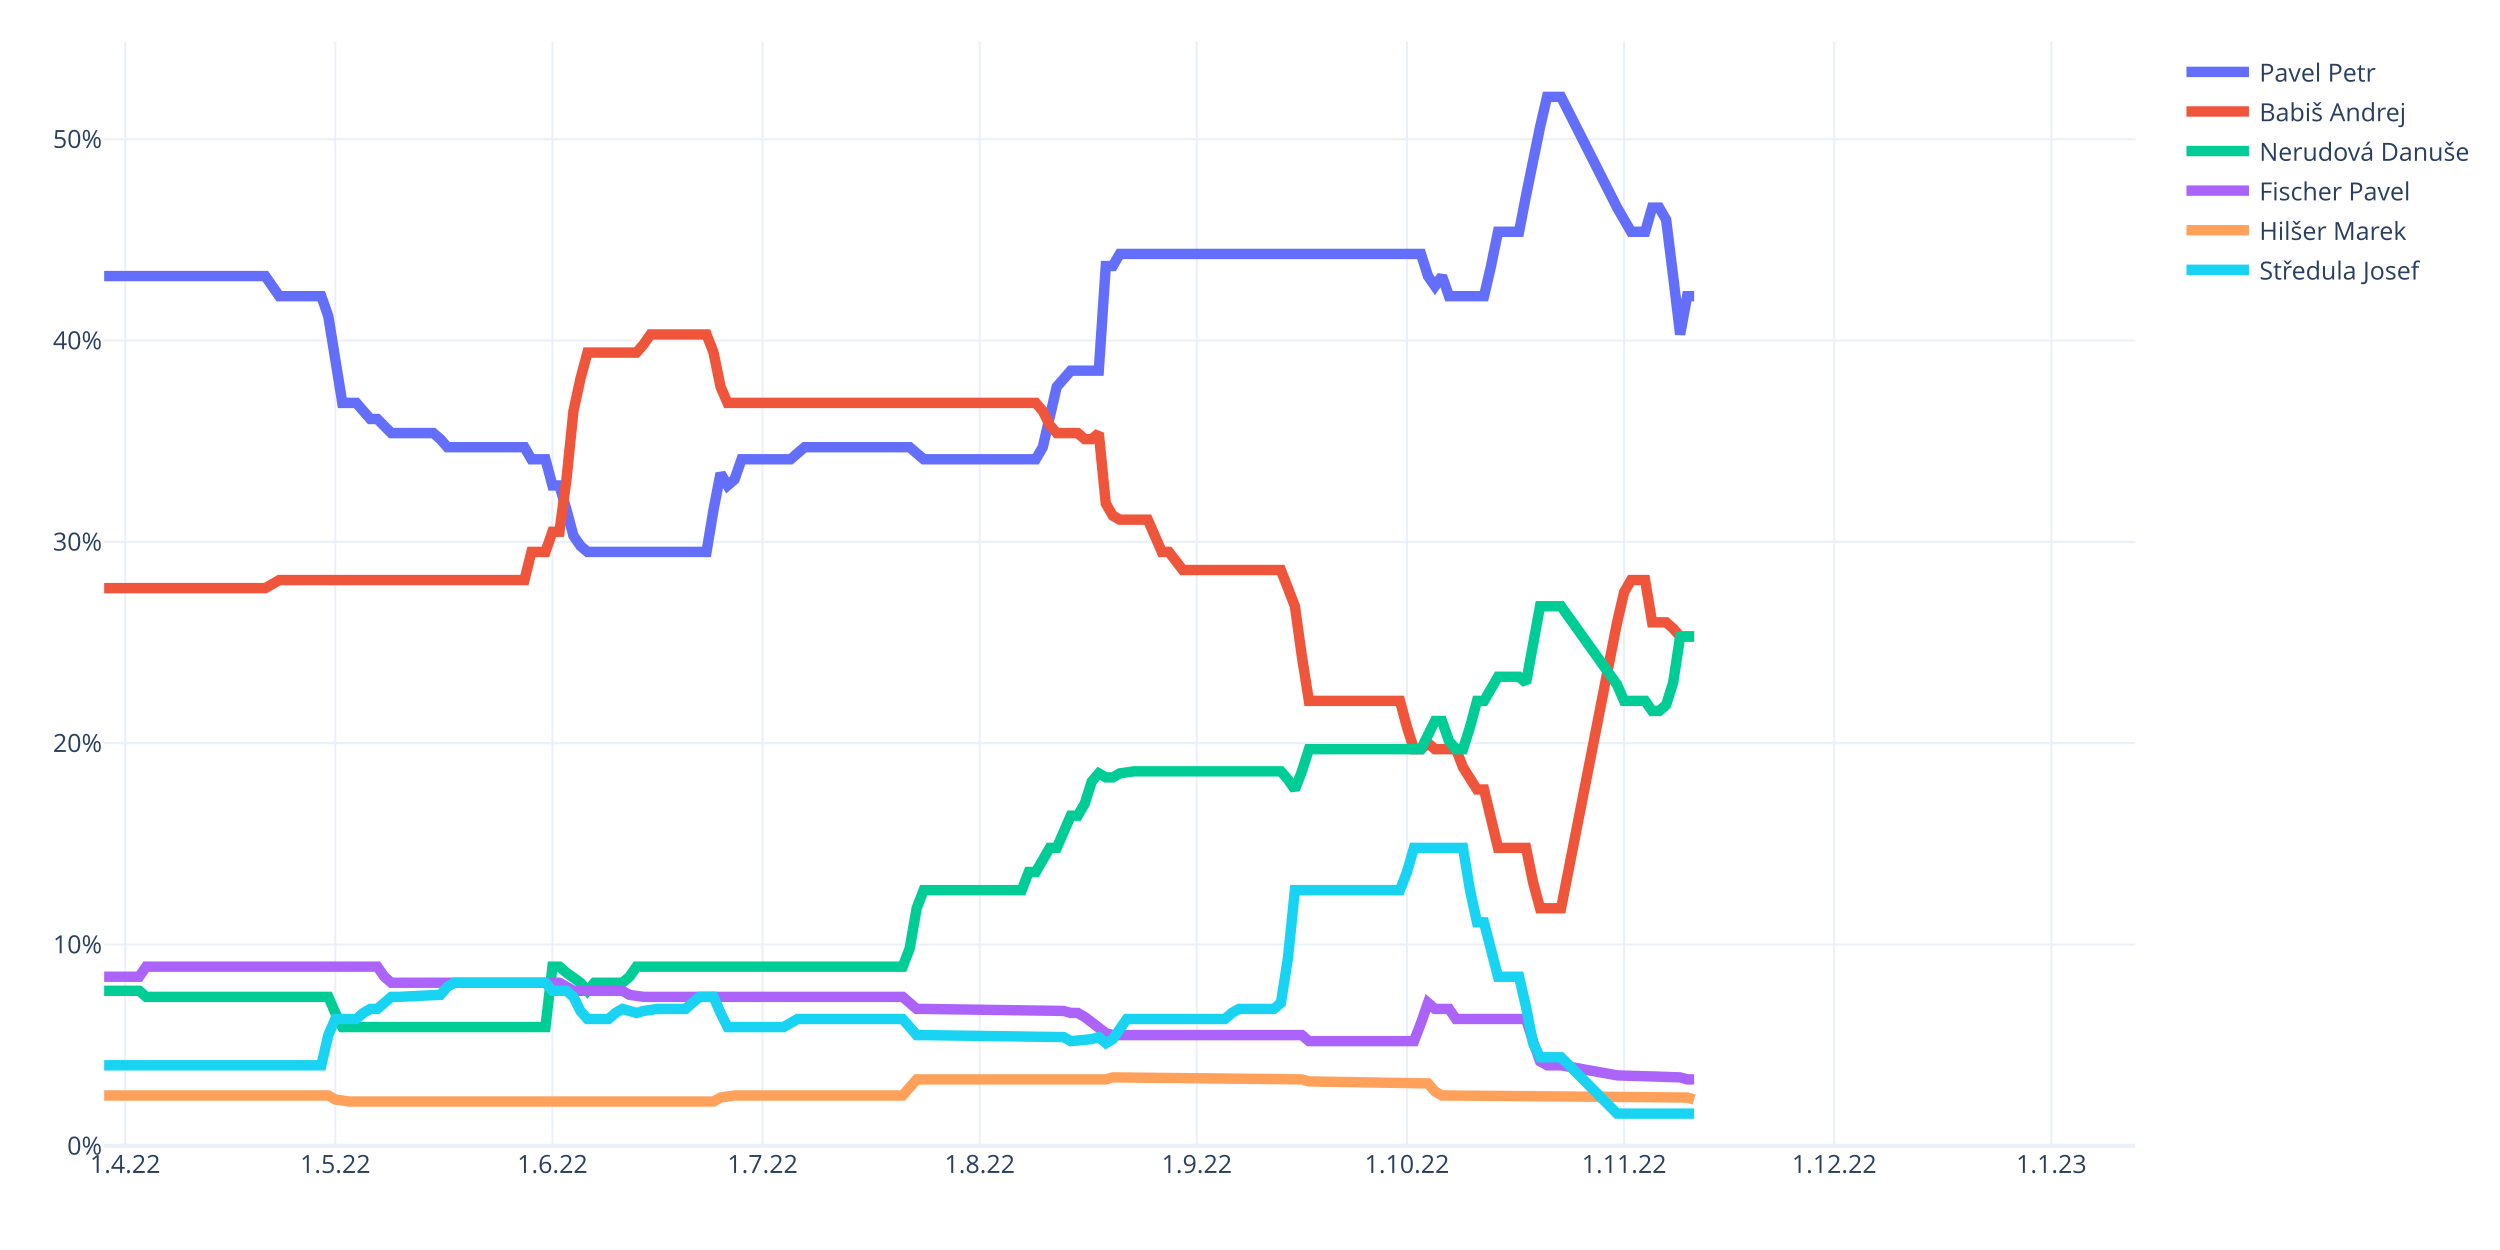
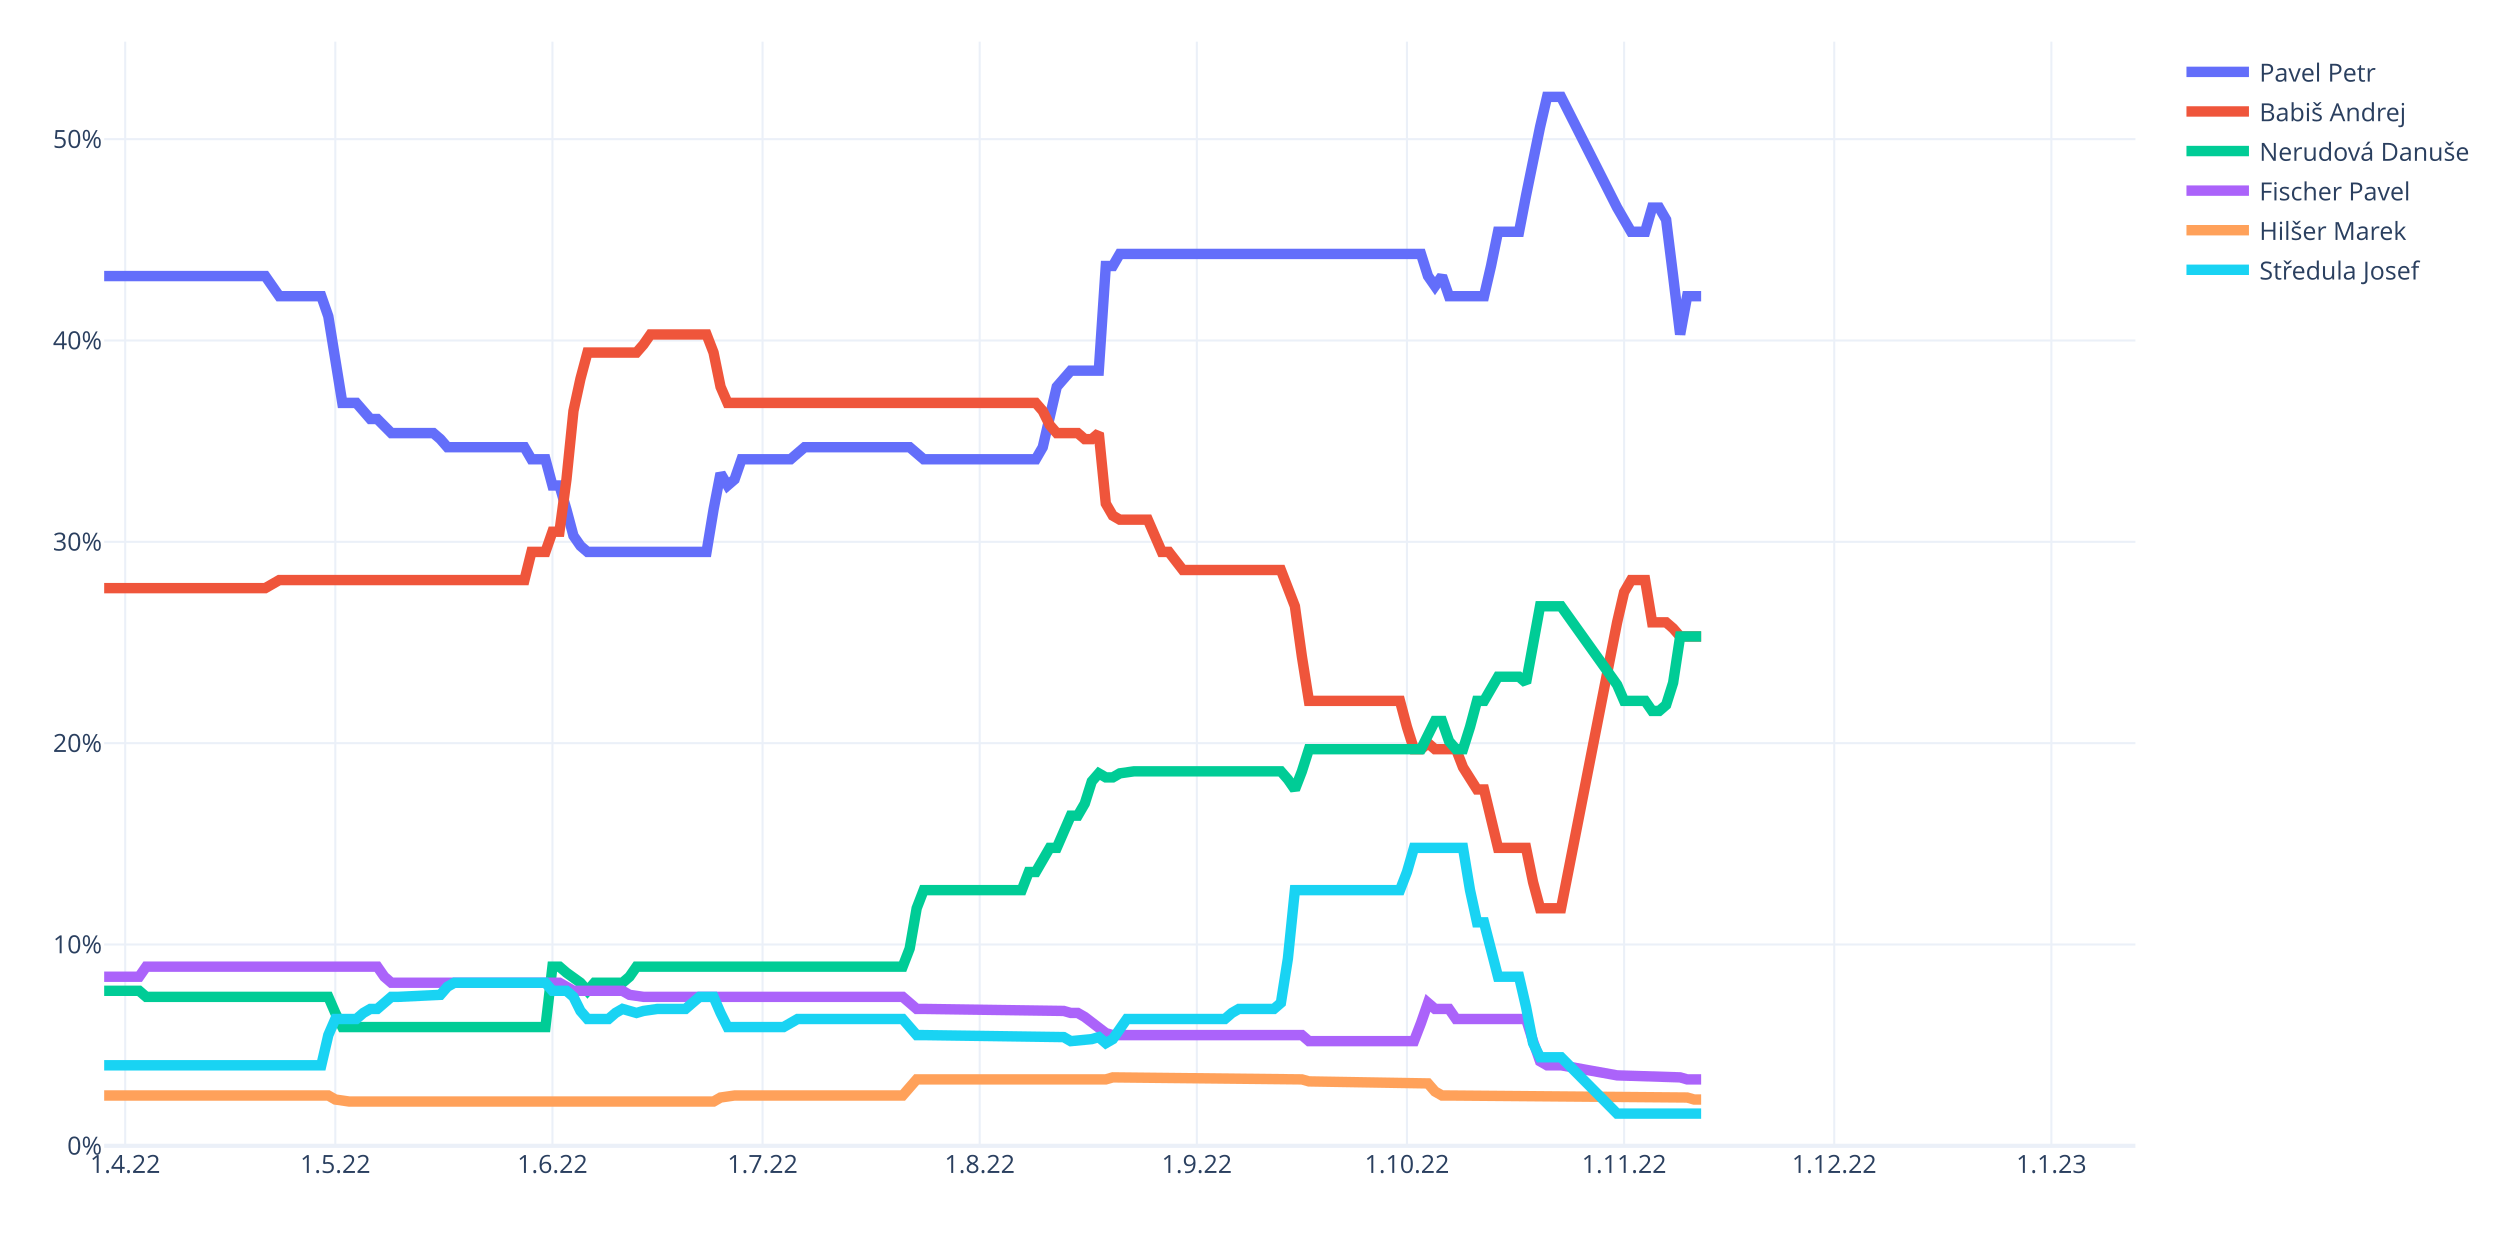
<svg xmlns="http://www.w3.org/2000/svg" class="main-svg" width="1200" height="600" style="" viewBox="0 0 1200 600">
  <rect x="0" y="0" width="1200" height="600" style="fill: rgb(255, 255, 255); fill-opacity: 1;" />
-   <defs id="defs-58315d">
+   <defs id="defs-b92d11">
    <g class="clips">
-       <clipPath id="clip58315dxyplot" class="plotclip">
+       <clipPath id="clipb92d11xyplot" class="plotclip">
        <rect width="975" height="530" />
      </clipPath>
-       <clipPath class="axesclip" id="clip58315dx">
+       <clipPath class="axesclip" id="clipb92d11x">
        <rect x="50" y="0" width="975" height="600" />
      </clipPath>
-       <clipPath class="axesclip" id="clip58315dy">
+       <clipPath class="axesclip" id="clipb92d11y">
        <rect x="0" y="20" width="1200" height="530" />
      </clipPath>
-       <clipPath class="axesclip" id="clip58315dxy">
+       <clipPath class="axesclip" id="clipb92d11xy">
        <rect x="50" y="20" width="975" height="530" />
      </clipPath>
    </g>
    <g class="gradients" />
    <g class="patterns" />
  </defs>
  <g class="bglayer" />
  <g class="layer-below">
    <g class="imagelayer" />
    <g class="shapelayer" />
  </g>
  <g class="cartesianlayer">
    <g class="subplot xy">
      <g class="layer-subplot">
        <g class="shapelayer" />
        <g class="imagelayer" />
      </g>
      <g class="minor-gridlayer">
        <g class="x" />
        <g class="y" />
      </g>
      <g class="gridlayer">
        <g class="x">
          <path class="xgrid crisp" transform="translate(60.09,0)" d="M0,20v530" style="stroke: rgb(235, 240, 248); stroke-opacity: 1; stroke-width: 1px;" />
          <path class="xgrid crisp" transform="translate(160.95,0)" d="M0,20v530" style="stroke: rgb(235, 240, 248); stroke-opacity: 1; stroke-width: 1px;" />
          <path class="xgrid crisp" transform="translate(265.17,0)" d="M0,20v530" style="stroke: rgb(235, 240, 248); stroke-opacity: 1; stroke-width: 1px;" />
          <path class="xgrid crisp" transform="translate(366.03,0)" d="M0,20v530" style="stroke: rgb(235, 240, 248); stroke-opacity: 1; stroke-width: 1px;" />
          <path class="xgrid crisp" transform="translate(470.26,0)" d="M0,20v530" style="stroke: rgb(235, 240, 248); stroke-opacity: 1; stroke-width: 1px;" />
          <path class="xgrid crisp" transform="translate(574.48,0)" d="M0,20v530" style="stroke: rgb(235, 240, 248); stroke-opacity: 1; stroke-width: 1px;" />
          <path class="xgrid crisp" transform="translate(675.34,0)" d="M0,20v530" style="stroke: rgb(235, 240, 248); stroke-opacity: 1; stroke-width: 1px;" />
          <path class="xgrid crisp" transform="translate(779.57,0)" d="M0,20v530" style="stroke: rgb(235, 240, 248); stroke-opacity: 1; stroke-width: 1px;" />
          <path class="xgrid crisp" transform="translate(880.43,0)" d="M0,20v530" style="stroke: rgb(235, 240, 248); stroke-opacity: 1; stroke-width: 1px;" />
          <path class="xgrid crisp" transform="translate(984.66,0)" d="M0,20v530" style="stroke: rgb(235, 240, 248); stroke-opacity: 1; stroke-width: 1px;" />
        </g>
        <g class="y">
          <path class="ygrid crisp" transform="translate(0,453.36)" d="M50,0h975" style="stroke: rgb(235, 240, 248); stroke-opacity: 1; stroke-width: 1px;" />
          <path class="ygrid crisp" transform="translate(0,356.72)" d="M50,0h975" style="stroke: rgb(235, 240, 248); stroke-opacity: 1; stroke-width: 1px;" />
          <path class="ygrid crisp" transform="translate(0,260.08)" d="M50,0h975" style="stroke: rgb(235, 240, 248); stroke-opacity: 1; stroke-width: 1px;" />
          <path class="ygrid crisp" transform="translate(0,163.44)" d="M50,0h975" style="stroke: rgb(235, 240, 248); stroke-opacity: 1; stroke-width: 1px;" />
          <path class="ygrid crisp" transform="translate(0,66.79)" d="M50,0h975" style="stroke: rgb(235, 240, 248); stroke-opacity: 1; stroke-width: 1px;" />
        </g>
      </g>
      <g class="zerolinelayer">
        <path class="yzl zl crisp" transform="translate(0,550)" d="M50,0h975" style="stroke: rgb(235, 240, 248); stroke-opacity: 1; stroke-width: 2px;" />
      </g>
      <path class="xlines-below" />
      <path class="ylines-below" />
      <g class="overlines-below" />
      <g class="xaxislayer-below" />
      <g class="yaxislayer-below" />
      <g class="overaxes-below" />
-       <g class="plot" transform="translate(50,20)" clip-path="url(#clip58315dxyplot)">
+       <g class="plot" transform="translate(50,20)" clip-path="url(#clipb92d11xyplot)">
        <g class="scatterlayer mlayer">
-           <g class="trace scatter tracedab429" style="stroke-miterlimit: 2; opacity: 1;">
-             <g class="fills" />
-             <g class="errorbars" />
-             <g class="lines">
-               <path class="js-line" d="M0,112.51L77.33,112.51L80.69,117.34L84.05,122.17L87.41,122.17L104.22,122.17L107.59,131.84L114.31,173.39L117.67,173.39L121.03,173.39L124.4,177.26L127.76,181.13L131.12,181.13L137.84,187.89L141.21,187.89L158.02,187.89L161.38,190.79L164.74,194.66L168.1,194.66L201.72,194.66L205.09,200.45L211.81,200.45L215.17,213.02L218.53,213.02L221.9,224.61L225.26,237.18L228.62,242.01L231.98,244.91L235.34,244.91L289.14,244.91L292.5,224.61L295.86,207.22L299.22,213.02L302.59,210.12L305.95,200.45L329.48,200.45L332.84,197.55L336.21,194.66L339.57,194.66L386.64,194.66L390,197.55L393.36,200.45L396.72,200.45L447.16,200.45L450.52,194.66L457.24,165.66L460.6,161.8L463.97,157.93L467.33,157.93L477.41,157.93L480.78,107.68L484.14,107.68L487.5,101.88L632.07,101.88L635.43,112.51L638.79,117.34L642.16,112.51L645.52,122.17L648.88,122.17L662.33,122.17L665.69,107.68L669.05,91.25L672.41,91.25L679.14,91.25L682.5,73.85L689.22,41L692.59,26.5L699.31,26.5L726.21,79.65L732.93,91.25L739.66,91.25L743.02,79.65L746.38,79.65L749.74,85.45L753.1,112.51L756.47,140.54L759.83,122.17L763.19,122.17" style="vector-effect: non-scaling-stroke; fill: none; stroke: rgb(99, 110, 250); stroke-opacity: 1; stroke-width: 5px; opacity: 1;" />
-             </g>
-             <g class="points" />
-             <g class="text" />
-           </g>
-           <g class="trace scatter trace2236a1" style="stroke-miterlimit: 2; opacity: 1;">
-             <g class="fills" />
-             <g class="errorbars" />
-             <g class="lines">
-               <path class="js-line" d="M0,262.3L77.33,262.3L80.69,260.37L84.05,258.44L87.41,258.44L201.72,258.44L205.09,244.91L211.81,244.91L215.17,235.24L218.53,235.24L221.9,210.12L225.26,177.26L228.62,161.8L231.98,149.23L235.34,149.23L255.52,149.23L258.88,145.37L262.24,140.54L265.6,140.54L289.14,140.54L292.5,149.23L295.86,165.66L299.22,173.39L447.16,173.39L450.52,177.26L453.88,184.02L457.24,187.89L467.33,187.89L470.69,190.79L474.05,190.79L477.41,187.89L480.78,221.71L484.14,227.51L487.5,229.45L490.86,229.45L500.95,229.45L504.31,237.18L507.67,244.91L511.03,244.91L517.76,253.61L521.12,253.61L564.83,253.61L568.19,262.3L571.55,271L574.91,295.16L578.28,316.42L581.64,316.42L621.98,316.42L625.34,328.99L628.71,339.62L632.07,339.62L635.43,336.72L638.79,339.62L648.88,339.62L652.24,348.31L658.97,358.95L662.33,358.95L669.05,386.97L672.41,386.97L682.5,386.97L685.86,403.4L689.22,415.96L692.59,415.96L699.31,415.96L726.21,278.73L729.57,264.24L732.93,258.44L739.66,258.44L743.02,278.73L749.74,278.73L753.1,281.63L756.47,285.5L759.83,285.5L763.19,285.5" style="vector-effect: non-scaling-stroke; fill: none; stroke: rgb(239, 85, 59); stroke-opacity: 1; stroke-width: 5px; opacity: 1;" />
-             </g>
-             <g class="points" />
-             <g class="text" />
-           </g>
-           <g class="trace scatter trace5ceee1" style="stroke-miterlimit: 2; opacity: 1;">
-             <g class="fills" />
-             <g class="errorbars" />
-             <g class="lines">
-               <path class="js-line" d="M0,455.59L16.81,455.59L20.17,458.49L107.59,458.49L110.95,466.22L114.31,472.98L117.67,472.98L211.81,472.98L215.17,443.99L218.53,443.99L221.9,446.89L228.62,451.72L231.98,455.59L235.34,451.72L238.71,451.72L248.79,451.72L252.16,448.82L255.52,443.99L258.88,443.99L383.28,443.99L386.64,435.29L390,415.96L393.36,407.27L440.43,407.27L443.79,398.57L447.16,398.57L450.52,392.77L453.88,386.97L457.24,386.97L463.97,371.51L467.33,371.51L470.69,365.71L474.05,355.08L477.41,351.21L480.78,353.15L484.14,353.15L487.5,351.21L494.22,350.25L497.59,350.25L564.83,350.25L568.19,354.11L571.55,358.95L574.91,350.25L578.28,339.62L581.64,339.62L632.07,339.62L635.43,332.85L638.79,326.09L642.16,326.09L645.52,335.75L648.88,339.62L652.24,339.62L655.6,328.99L658.97,316.42L662.33,316.42L669.05,304.83L672.41,304.83L679.14,304.83L682.5,307.73L689.22,271L692.59,271L699.31,271L726.21,308.69L729.57,316.42L732.93,316.42L739.66,316.42L743.02,321.26L746.38,321.26L749.74,318.36L753.1,307.73L756.47,285.5L763.19,285.5" style="vector-effect: non-scaling-stroke; fill: none; stroke: rgb(0, 204, 150); stroke-opacity: 1; stroke-width: 5px; opacity: 1;" />
-             </g>
-             <g class="points" />
-             <g class="text" />
-           </g>
-           <g class="trace scatter trace58e95c" style="stroke-miterlimit: 2; opacity: 1;">
-             <g class="fills" />
-             <g class="errorbars" />
-             <g class="lines">
-               <path class="js-line" d="M0,448.82L16.81,448.82L20.17,443.99L131.12,443.99L134.48,448.82L137.84,451.72L141.21,451.72L218.53,451.72L221.9,453.65L225.26,455.59L228.62,455.59L248.79,455.59L252.16,457.52L258.88,458.49L262.24,458.49L383.28,458.49L386.64,461.38L390,464.28L393.36,464.28L460.6,465.25L463.97,466.22L467.33,466.22L470.69,468.15L480.78,475.88L484.14,476.85L574.91,476.85L578.28,479.75L628.71,479.75L632.07,471.05L635.43,461.38L638.79,464.28L645.52,464.28L648.88,469.12L682.5,469.12L685.86,479.75L689.22,489.41L692.59,491.34L699.31,491.34L726.21,496.18L756.47,497.14L759.83,498.11L763.19,498.11" style="vector-effect: non-scaling-stroke; fill: none; stroke: rgb(171, 99, 250); stroke-opacity: 1; stroke-width: 5px; opacity: 1;" />
-             </g>
-             <g class="points" />
-             <g class="text" />
-           </g>
-           <g class="trace scatter trace42224b" style="stroke-miterlimit: 2; opacity: 1;">
-             <g class="fills" />
-             <g class="errorbars" />
-             <g class="lines">
-               <path class="js-line" d="M0,505.84L107.59,505.84L110.95,507.77L117.67,508.74L121.03,508.74L292.5,508.74L295.86,506.81L302.59,505.84L305.95,505.84L383.28,505.84L386.64,501.97L390,498.11L393.36,498.11L480.78,498.11L484.14,497.14L574.91,498.11L578.28,499.07L635.43,500.04L638.79,503.91L642.16,505.84L645.52,505.84L759.83,506.81L763.19,507.77" style="vector-effect: non-scaling-stroke; fill: none; stroke: rgb(255, 161, 90); stroke-opacity: 1; stroke-width: 5px; opacity: 1;" />
-             </g>
-             <g class="points" />
-             <g class="text" />
-           </g>
-           <g class="trace scatter trace24b2af" style="stroke-miterlimit: 2; opacity: 1;">
-             <g class="fills" />
-             <g class="errorbars" />
-             <g class="lines">
-               <path class="js-line" d="M0,491.34L104.22,491.34L107.59,476.85L110.95,469.12L114.31,469.12L121.03,469.12L124.4,466.22L127.76,464.28L131.12,464.28L137.84,458.49L141.21,458.49L161.38,457.52L164.74,453.65L168.1,451.72L171.47,451.72L211.81,451.72L215.17,455.59L221.9,455.59L225.26,458.49L228.62,465.25L231.98,469.12L242.07,469.12L245.43,466.22L248.79,464.28L252.16,465.25L255.52,466.22L258.88,465.25L265.6,464.28L268.97,464.28L279.05,464.28L282.41,461.38L285.78,458.49L289.14,458.49L292.5,458.49L295.86,466.22L299.22,472.98L302.59,472.98L326.12,472.98L329.48,471.05L332.84,469.12L336.21,469.12L383.28,469.12L386.64,472.98L390,476.85L393.36,476.85L460.6,477.81L463.97,479.75L474.05,478.78L477.41,477.81L480.78,480.71L484.14,478.78L490.86,469.12L494.22,469.12L537.93,469.12L541.29,466.22L544.66,464.28L548.02,464.28L561.47,464.28L564.83,461.38L568.19,440.12L571.55,407.27L621.98,407.27L625.34,398.57L628.71,386.97L632.07,386.97L652.24,386.97L655.6,407.27L658.97,422.73L662.33,422.73L669.05,448.82L672.41,448.82L679.14,448.82L682.5,463.32L685.86,480.71L689.22,487.48L699.31,487.48L726.21,514.54L763.19,514.54" style="vector-effect: non-scaling-stroke; fill: none; stroke: rgb(25, 211, 243); stroke-opacity: 1; stroke-width: 5px; opacity: 1;" />
+           <g class="trace scatter trace71b8a0" style="stroke-miterlimit: 2; opacity: 1;">
+             <g class="fills" />
+             <g class="errorbars" />
+             <g class="lines">
+               <path class="js-line" d="M0,112.51L77.33,112.51L80.69,117.34L84.05,122.17L87.41,122.17L104.22,122.17L107.59,131.84L114.31,173.39L117.67,173.39L121.03,173.39L124.4,177.26L127.76,181.13L131.12,181.13L137.84,187.89L141.21,187.89L158.02,187.89L161.38,190.79L164.74,194.66L168.1,194.66L201.72,194.66L205.09,200.45L211.81,200.45L215.17,213.02L218.53,213.02L221.9,224.61L225.26,237.18L228.62,242.01L231.98,244.91L235.34,244.91L289.14,244.91L292.5,224.61L295.86,207.22L299.22,213.02L302.59,210.12L305.95,200.45L329.48,200.45L332.84,197.55L336.21,194.66L339.57,194.66L386.64,194.66L390,197.55L393.36,200.45L396.72,200.45L447.16,200.45L450.52,194.66L457.24,165.66L460.6,161.8L463.97,157.93L467.33,157.93L477.41,157.93L480.78,107.68L484.14,107.68L487.5,101.88L632.07,101.88L635.43,112.51L638.79,117.34L642.16,112.51L645.52,122.17L648.88,122.17L662.33,122.17L665.69,107.68L669.05,91.25L672.41,91.25L679.14,91.25L682.5,73.85L689.22,41L692.59,26.5L699.31,26.5L726.21,79.65L732.93,91.25L739.66,91.25L743.02,79.65L746.38,79.65L749.74,85.45L753.1,112.51L756.47,140.54L759.83,122.17L766.55,122.17" style="vector-effect: non-scaling-stroke; fill: none; stroke: rgb(99, 110, 250); stroke-opacity: 1; stroke-width: 5px; opacity: 1;" />
+             </g>
+             <g class="points" />
+             <g class="text" />
+           </g>
+           <g class="trace scatter trace805197" style="stroke-miterlimit: 2; opacity: 1;">
+             <g class="fills" />
+             <g class="errorbars" />
+             <g class="lines">
+               <path class="js-line" d="M0,262.3L77.33,262.3L80.69,260.37L84.05,258.44L87.41,258.44L201.72,258.44L205.09,244.91L211.81,244.91L215.17,235.24L218.53,235.24L221.9,210.12L225.26,177.26L228.62,161.8L231.98,149.23L235.34,149.23L255.52,149.23L258.88,145.37L262.24,140.54L265.6,140.54L289.14,140.54L292.5,149.23L295.86,165.66L299.22,173.39L447.16,173.39L450.52,177.26L453.88,184.02L457.24,187.89L467.33,187.89L470.69,190.79L474.05,190.79L477.41,187.89L480.78,221.71L484.14,227.51L487.5,229.45L490.86,229.45L500.95,229.45L504.31,237.18L507.67,244.91L511.03,244.91L517.76,253.61L521.12,253.61L564.83,253.61L568.19,262.3L571.55,271L574.91,295.16L578.28,316.42L581.64,316.42L621.98,316.42L625.34,328.99L628.71,339.62L632.07,339.62L635.43,336.72L638.79,339.62L648.88,339.62L652.24,348.31L658.97,358.95L662.33,358.95L669.05,386.97L672.41,386.97L682.5,386.97L685.86,403.4L689.22,415.96L692.59,415.96L699.31,415.96L726.21,278.73L729.57,264.24L732.93,258.44L739.66,258.44L743.02,278.73L749.74,278.73L753.1,281.63L756.47,285.5L759.83,285.5L766.55,285.5" style="vector-effect: non-scaling-stroke; fill: none; stroke: rgb(239, 85, 59); stroke-opacity: 1; stroke-width: 5px; opacity: 1;" />
+             </g>
+             <g class="points" />
+             <g class="text" />
+           </g>
+           <g class="trace scatter tracef51ec2" style="stroke-miterlimit: 2; opacity: 1;">
+             <g class="fills" />
+             <g class="errorbars" />
+             <g class="lines">
+               <path class="js-line" d="M0,455.59L16.81,455.59L20.17,458.49L107.59,458.49L110.95,466.22L114.31,472.98L117.67,472.98L211.81,472.98L215.17,443.99L218.53,443.99L221.9,446.89L228.62,451.72L231.98,455.59L235.34,451.72L238.71,451.72L248.79,451.72L252.16,448.82L255.52,443.99L258.88,443.99L383.28,443.99L386.64,435.29L390,415.96L393.36,407.27L440.43,407.27L443.79,398.57L447.16,398.57L450.52,392.77L453.88,386.97L457.24,386.97L463.97,371.51L467.33,371.51L470.69,365.71L474.05,355.08L477.41,351.21L480.78,353.15L484.14,353.15L487.5,351.21L494.22,350.25L497.59,350.25L564.83,350.25L568.19,354.11L571.55,358.95L574.91,350.25L578.28,339.62L581.64,339.62L632.07,339.62L635.43,332.85L638.79,326.09L642.16,326.09L645.52,335.75L648.88,339.62L652.24,339.62L655.6,328.99L658.97,316.42L662.33,316.42L669.05,304.83L672.41,304.83L679.14,304.83L682.5,307.73L689.22,271L692.59,271L699.31,271L726.21,308.69L729.57,316.42L732.93,316.42L739.66,316.42L743.02,321.26L746.38,321.26L749.74,318.36L753.1,307.73L756.47,285.5L766.55,285.5" style="vector-effect: non-scaling-stroke; fill: none; stroke: rgb(0, 204, 150); stroke-opacity: 1; stroke-width: 5px; opacity: 1;" />
+             </g>
+             <g class="points" />
+             <g class="text" />
+           </g>
+           <g class="trace scatter trace81694e" style="stroke-miterlimit: 2; opacity: 1;">
+             <g class="fills" />
+             <g class="errorbars" />
+             <g class="lines">
+               <path class="js-line" d="M0,448.82L16.81,448.82L20.17,443.99L131.12,443.99L134.48,448.82L137.84,451.72L141.21,451.72L218.53,451.72L221.9,453.65L225.26,455.59L228.62,455.59L248.79,455.59L252.16,457.52L258.88,458.49L262.24,458.49L383.28,458.49L386.64,461.38L390,464.28L393.36,464.28L460.6,465.25L463.97,466.22L467.33,466.22L470.69,468.15L480.78,475.88L484.14,476.85L574.91,476.85L578.28,479.75L628.71,479.75L632.07,471.05L635.43,461.38L638.79,464.28L645.52,464.28L648.88,469.12L682.5,469.12L685.86,479.75L689.22,489.41L692.59,491.34L699.31,491.34L726.21,496.18L756.47,497.14L759.83,498.11L766.55,498.11" style="vector-effect: non-scaling-stroke; fill: none; stroke: rgb(171, 99, 250); stroke-opacity: 1; stroke-width: 5px; opacity: 1;" />
+             </g>
+             <g class="points" />
+             <g class="text" />
+           </g>
+           <g class="trace scatter trace7aed9b" style="stroke-miterlimit: 2; opacity: 1;">
+             <g class="fills" />
+             <g class="errorbars" />
+             <g class="lines">
+               <path class="js-line" d="M0,505.84L107.59,505.84L110.95,507.77L117.67,508.74L121.03,508.74L292.5,508.74L295.86,506.81L302.59,505.84L305.95,505.84L383.28,505.84L386.64,501.97L390,498.11L393.36,498.11L480.78,498.11L484.14,497.14L574.91,498.11L578.28,499.07L635.43,500.04L638.79,503.91L642.16,505.84L645.52,505.84L759.83,506.81L763.19,507.77L766.55,507.77" style="vector-effect: non-scaling-stroke; fill: none; stroke: rgb(255, 161, 90); stroke-opacity: 1; stroke-width: 5px; opacity: 1;" />
+             </g>
+             <g class="points" />
+             <g class="text" />
+           </g>
+           <g class="trace scatter tracebf3726" style="stroke-miterlimit: 2; opacity: 1;">
+             <g class="fills" />
+             <g class="errorbars" />
+             <g class="lines">
+               <path class="js-line" d="M0,491.34L104.22,491.34L107.59,476.85L110.95,469.12L114.31,469.12L121.03,469.12L124.4,466.22L127.76,464.28L131.12,464.28L137.84,458.49L141.21,458.49L161.38,457.52L164.74,453.65L168.1,451.72L171.47,451.72L211.81,451.72L215.17,455.59L221.9,455.59L225.26,458.49L228.62,465.25L231.98,469.12L242.07,469.12L245.43,466.22L248.79,464.28L252.16,465.25L255.52,466.22L258.88,465.25L265.6,464.28L268.97,464.28L279.05,464.28L282.41,461.38L285.78,458.49L289.14,458.49L292.5,458.49L295.86,466.22L299.22,472.98L302.59,472.98L326.12,472.98L329.48,471.05L332.84,469.12L336.21,469.12L383.28,469.12L386.64,472.98L390,476.85L393.36,476.85L460.6,477.81L463.97,479.75L474.05,478.78L477.41,477.81L480.78,480.71L484.14,478.78L490.86,469.12L494.22,469.12L537.93,469.12L541.29,466.22L544.66,464.28L548.02,464.28L561.47,464.28L564.83,461.38L568.19,440.12L571.55,407.27L621.98,407.27L625.34,398.57L628.71,386.97L632.07,386.97L652.24,386.97L655.6,407.27L658.97,422.73L662.33,422.73L669.05,448.82L672.41,448.82L679.14,448.82L682.5,463.32L685.86,480.71L689.22,487.48L699.31,487.48L726.21,514.54L766.55,514.54" style="vector-effect: non-scaling-stroke; fill: none; stroke: rgb(25, 211, 243); stroke-opacity: 1; stroke-width: 5px; opacity: 1;" />
            </g>
            <g class="points" />
            <g class="text" />
          </g>
        </g>
      </g>
      <g class="overplot" />
      <path class="xlines-above crisp" d="M0,0" style="fill: none;" />
      <path class="ylines-above crisp" d="M0,0" style="fill: none;" />
      <g class="overlines-above" />
      <g class="xaxislayer-above">
        <g class="xtick">
          <text text-anchor="middle" x="0" y="563" transform="translate(60.09,0)" style="font-family: 'Open Sans', verdana, arial, sans-serif; font-size: 12px; fill: rgb(42, 63, 95); fill-opacity: 1; white-space: pre; opacity: 1;">1.4.22</text>
        </g>
        <g class="xtick">
          <text text-anchor="middle" x="0" y="563" style="font-family: 'Open Sans', verdana, arial, sans-serif; font-size: 12px; fill: rgb(42, 63, 95); fill-opacity: 1; white-space: pre; opacity: 1;" transform="translate(160.95,0)">1.5.22</text>
        </g>
        <g class="xtick">
          <text text-anchor="middle" x="0" y="563" style="font-family: 'Open Sans', verdana, arial, sans-serif; font-size: 12px; fill: rgb(42, 63, 95); fill-opacity: 1; white-space: pre; opacity: 1;" transform="translate(265.17,0)">1.6.22</text>
        </g>
        <g class="xtick">
          <text text-anchor="middle" x="0" y="563" style="font-family: 'Open Sans', verdana, arial, sans-serif; font-size: 12px; fill: rgb(42, 63, 95); fill-opacity: 1; white-space: pre; opacity: 1;" transform="translate(366.03,0)">1.7.22</text>
        </g>
        <g class="xtick">
          <text text-anchor="middle" x="0" y="563" style="font-family: 'Open Sans', verdana, arial, sans-serif; font-size: 12px; fill: rgb(42, 63, 95); fill-opacity: 1; white-space: pre; opacity: 1;" transform="translate(470.26,0)">1.8.22</text>
        </g>
        <g class="xtick">
          <text text-anchor="middle" x="0" y="563" style="font-family: 'Open Sans', verdana, arial, sans-serif; font-size: 12px; fill: rgb(42, 63, 95); fill-opacity: 1; white-space: pre; opacity: 1;" transform="translate(574.48,0)">1.9.22</text>
        </g>
        <g class="xtick">
          <text text-anchor="middle" x="0" y="563" style="font-family: 'Open Sans', verdana, arial, sans-serif; font-size: 12px; fill: rgb(42, 63, 95); fill-opacity: 1; white-space: pre; opacity: 1;" transform="translate(675.34,0)">1.10.22</text>
        </g>
        <g class="xtick">
          <text text-anchor="middle" x="0" y="563" style="font-family: 'Open Sans', verdana, arial, sans-serif; font-size: 12px; fill: rgb(42, 63, 95); fill-opacity: 1; white-space: pre; opacity: 1;" transform="translate(779.57,0)">1.11.22</text>
        </g>
        <g class="xtick">
          <text text-anchor="middle" x="0" y="563" style="font-family: 'Open Sans', verdana, arial, sans-serif; font-size: 12px; fill: rgb(42, 63, 95); fill-opacity: 1; white-space: pre; opacity: 1;" transform="translate(880.43,0)">1.12.22</text>
        </g>
        <g class="xtick">
          <text text-anchor="middle" x="0" y="563" style="font-family: 'Open Sans', verdana, arial, sans-serif; font-size: 12px; fill: rgb(42, 63, 95); fill-opacity: 1; white-space: pre; opacity: 1;" transform="translate(984.66,0)">1.1.23</text>
        </g>
      </g>
      <g class="yaxislayer-above">
        <g class="ytick">
          <text text-anchor="end" x="49" y="4.2" transform="translate(0,550)" style="font-family: 'Open Sans', verdana, arial, sans-serif; font-size: 12px; fill: rgb(42, 63, 95); fill-opacity: 1; white-space: pre; opacity: 1;">0%</text>
        </g>
        <g class="ytick">
          <text text-anchor="end" x="49" y="4.2" style="font-family: 'Open Sans', verdana, arial, sans-serif; font-size: 12px; fill: rgb(42, 63, 95); fill-opacity: 1; white-space: pre; opacity: 1;" transform="translate(0,453.36)">10%</text>
        </g>
        <g class="ytick">
          <text text-anchor="end" x="49" y="4.2" style="font-family: 'Open Sans', verdana, arial, sans-serif; font-size: 12px; fill: rgb(42, 63, 95); fill-opacity: 1; white-space: pre; opacity: 1;" transform="translate(0,356.72)">20%</text>
        </g>
        <g class="ytick">
          <text text-anchor="end" x="49" y="4.2" style="font-family: 'Open Sans', verdana, arial, sans-serif; font-size: 12px; fill: rgb(42, 63, 95); fill-opacity: 1; white-space: pre; opacity: 1;" transform="translate(0,260.08)">30%</text>
        </g>
        <g class="ytick">
          <text text-anchor="end" x="49" y="4.2" style="font-family: 'Open Sans', verdana, arial, sans-serif; font-size: 12px; fill: rgb(42, 63, 95); fill-opacity: 1; white-space: pre; opacity: 1;" transform="translate(0,163.44)">40%</text>
        </g>
        <g class="ytick">
          <text text-anchor="end" x="49" y="4.2" style="font-family: 'Open Sans', verdana, arial, sans-serif; font-size: 12px; fill: rgb(42, 63, 95); fill-opacity: 1; white-space: pre; opacity: 1;" transform="translate(0,66.79)">50%</text>
        </g>
      </g>
      <g class="overaxes-above" />
    </g>
  </g>
  <g class="polarlayer" />
  <g class="smithlayer" />
  <g class="ternarylayer" />
  <g class="geolayer" />
  <g class="funnelarealayer" />
  <g class="pielayer" />
  <g class="iciclelayer" />
  <g class="treemaplayer" />
  <g class="sunburstlayer" />
  <g class="glimages" />
-   <defs id="topdefs-58315d">
+   <defs id="topdefs-b92d11">
    <g class="clips" />
-     <clipPath id="legend58315d">
+     <clipPath id="legendb92d11">
      <rect width="143" height="124" x="0" y="0" />
    </clipPath>
  </defs>
  <g class="layer-above">
    <g class="imagelayer" />
    <g class="shapelayer" />
  </g>
  <g class="infolayer">
    <g class="legend" pointer-events="all" transform="translate(1044.5,20)">
      <rect class="bg" shape-rendering="crispEdges" style="stroke: rgb(68, 68, 68); stroke-opacity: 1; fill: rgb(255, 255, 255); fill-opacity: 1; stroke-width: 0px;" width="143" height="124" x="0" y="0" />
-       <g class="scrollbox" transform="" clip-path="url(#legend58315d)">
+       <g class="scrollbox" transform="" clip-path="url(#legendb92d11)">
        <g class="groups">
          <g class="traces" transform="translate(0,14.5)" style="opacity: 1;">
            <text class="legendtext" text-anchor="start" x="40" y="4.68" style="font-family: 'Open Sans', verdana, arial, sans-serif; font-size: 12px; fill: rgb(42, 63, 95); fill-opacity: 1; white-space: pre;">Pavel Petr</text>
            <g class="layers" style="opacity: 1;">
              <g class="legendfill" />
              <g class="legendlines">
                <path class="js-line" d="M5,0h30" style="fill: none; stroke: rgb(99, 110, 250); stroke-opacity: 1; stroke-width: 5px;" />
              </g>
              <g class="legendsymbols">
                <g class="legendpoints" />
              </g>
            </g>
            <rect class="legendtoggle" x="0" y="-9.5" width="137.062" height="19" style="fill: rgb(0, 0, 0); fill-opacity: 0;" />
          </g>
          <g class="traces" transform="translate(0,33.5)" style="opacity: 1;">
            <text class="legendtext" text-anchor="start" x="40" y="4.68" style="font-family: 'Open Sans', verdana, arial, sans-serif; font-size: 12px; fill: rgb(42, 63, 95); fill-opacity: 1; white-space: pre;">Babiš Andrej</text>
            <g class="layers" style="opacity: 1;">
              <g class="legendfill" />
              <g class="legendlines">
                <path class="js-line" d="M5,0h30" style="fill: none; stroke: rgb(239, 85, 59); stroke-opacity: 1; stroke-width: 5px;" />
              </g>
              <g class="legendsymbols">
                <g class="legendpoints" />
              </g>
            </g>
            <rect class="legendtoggle" x="0" y="-9.5" width="137.062" height="19" style="fill: rgb(0, 0, 0); fill-opacity: 0;" />
          </g>
          <g class="traces" transform="translate(0,52.5)" style="opacity: 1;">
            <text class="legendtext" text-anchor="start" x="40" y="4.68" style="font-family: 'Open Sans', verdana, arial, sans-serif; font-size: 12px; fill: rgb(42, 63, 95); fill-opacity: 1; white-space: pre;">Nerudová Danuše</text>
            <g class="layers" style="opacity: 1;">
              <g class="legendfill" />
              <g class="legendlines">
                <path class="js-line" d="M5,0h30" style="fill: none; stroke: rgb(0, 204, 150); stroke-opacity: 1; stroke-width: 5px;" />
              </g>
              <g class="legendsymbols">
                <g class="legendpoints" />
              </g>
            </g>
            <rect class="legendtoggle" x="0" y="-9.5" width="137.062" height="19" style="fill: rgb(0, 0, 0); fill-opacity: 0;" />
          </g>
          <g class="traces" transform="translate(0,71.5)" style="opacity: 1;">
            <text class="legendtext" text-anchor="start" x="40" y="4.68" style="font-family: 'Open Sans', verdana, arial, sans-serif; font-size: 12px; fill: rgb(42, 63, 95); fill-opacity: 1; white-space: pre;">Fischer Pavel</text>
            <g class="layers" style="opacity: 1;">
              <g class="legendfill" />
              <g class="legendlines">
                <path class="js-line" d="M5,0h30" style="fill: none; stroke: rgb(171, 99, 250); stroke-opacity: 1; stroke-width: 5px;" />
              </g>
              <g class="legendsymbols">
                <g class="legendpoints" />
              </g>
            </g>
            <rect class="legendtoggle" x="0" y="-9.5" width="137.062" height="19" style="fill: rgb(0, 0, 0); fill-opacity: 0;" />
          </g>
          <g class="traces" transform="translate(0,90.5)" style="opacity: 1;">
            <text class="legendtext" text-anchor="start" x="40" y="4.68" style="font-family: 'Open Sans', verdana, arial, sans-serif; font-size: 12px; fill: rgb(42, 63, 95); fill-opacity: 1; white-space: pre;">Hilšer Marek</text>
            <g class="layers" style="opacity: 1;">
              <g class="legendfill" />
              <g class="legendlines">
                <path class="js-line" d="M5,0h30" style="fill: none; stroke: rgb(255, 161, 90); stroke-opacity: 1; stroke-width: 5px;" />
              </g>
              <g class="legendsymbols">
                <g class="legendpoints" />
              </g>
            </g>
            <rect class="legendtoggle" x="0" y="-9.5" width="137.062" height="19" style="fill: rgb(0, 0, 0); fill-opacity: 0;" />
          </g>
          <g class="traces" transform="translate(0,109.5)" style="opacity: 1;">
            <text class="legendtext" text-anchor="start" x="40" y="4.68" style="font-family: 'Open Sans', verdana, arial, sans-serif; font-size: 12px; fill: rgb(42, 63, 95); fill-opacity: 1; white-space: pre;">Středula Josef</text>
            <g class="layers" style="opacity: 1;">
              <g class="legendfill" />
              <g class="legendlines">
                <path class="js-line" d="M5,0h30" style="fill: none; stroke: rgb(25, 211, 243); stroke-opacity: 1; stroke-width: 5px;" />
              </g>
              <g class="legendsymbols">
                <g class="legendpoints" />
              </g>
            </g>
            <rect class="legendtoggle" x="0" y="-9.5" width="137.062" height="19" style="fill: rgb(0, 0, 0); fill-opacity: 0;" />
          </g>
        </g>
      </g>
      <rect class="scrollbar" rx="20" ry="3" width="0" height="0" style="fill: rgb(128, 139, 164); fill-opacity: 1;" x="0" y="0" />
    </g>
    <g class="g-gtitle" />
    <g class="g-xtitle" />
    <g class="g-ytitle" />
  </g>
</svg>
